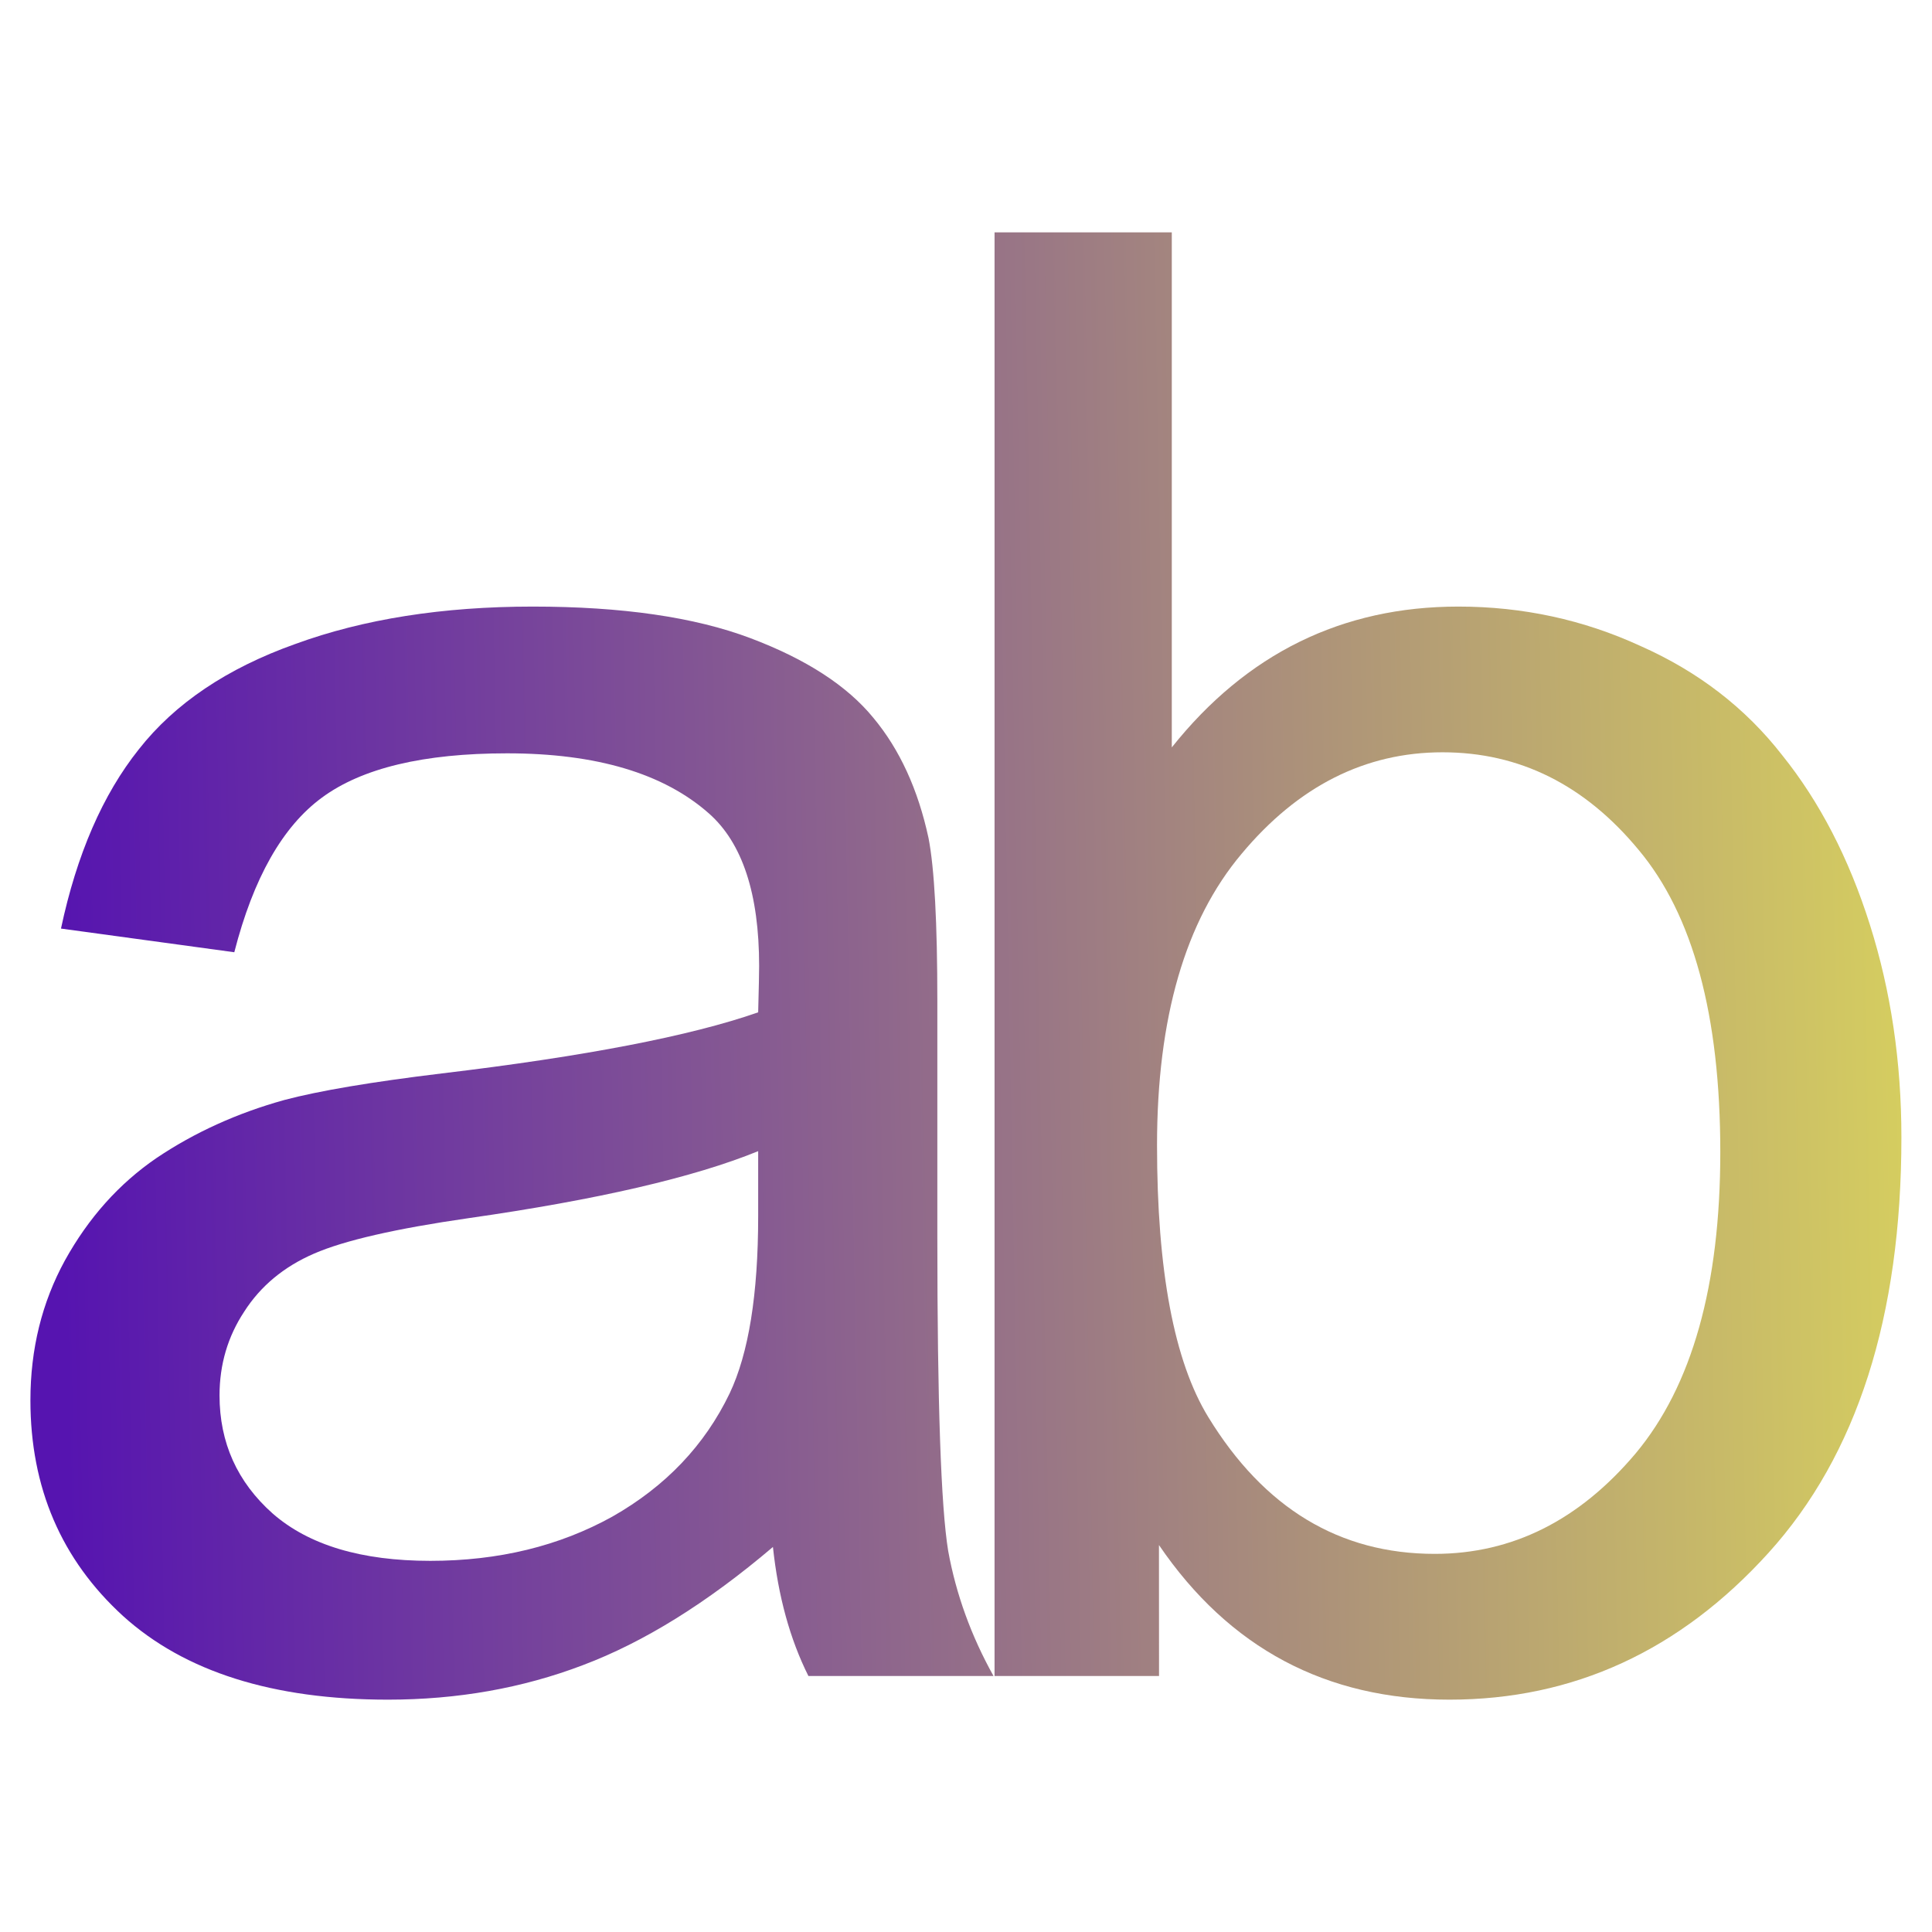
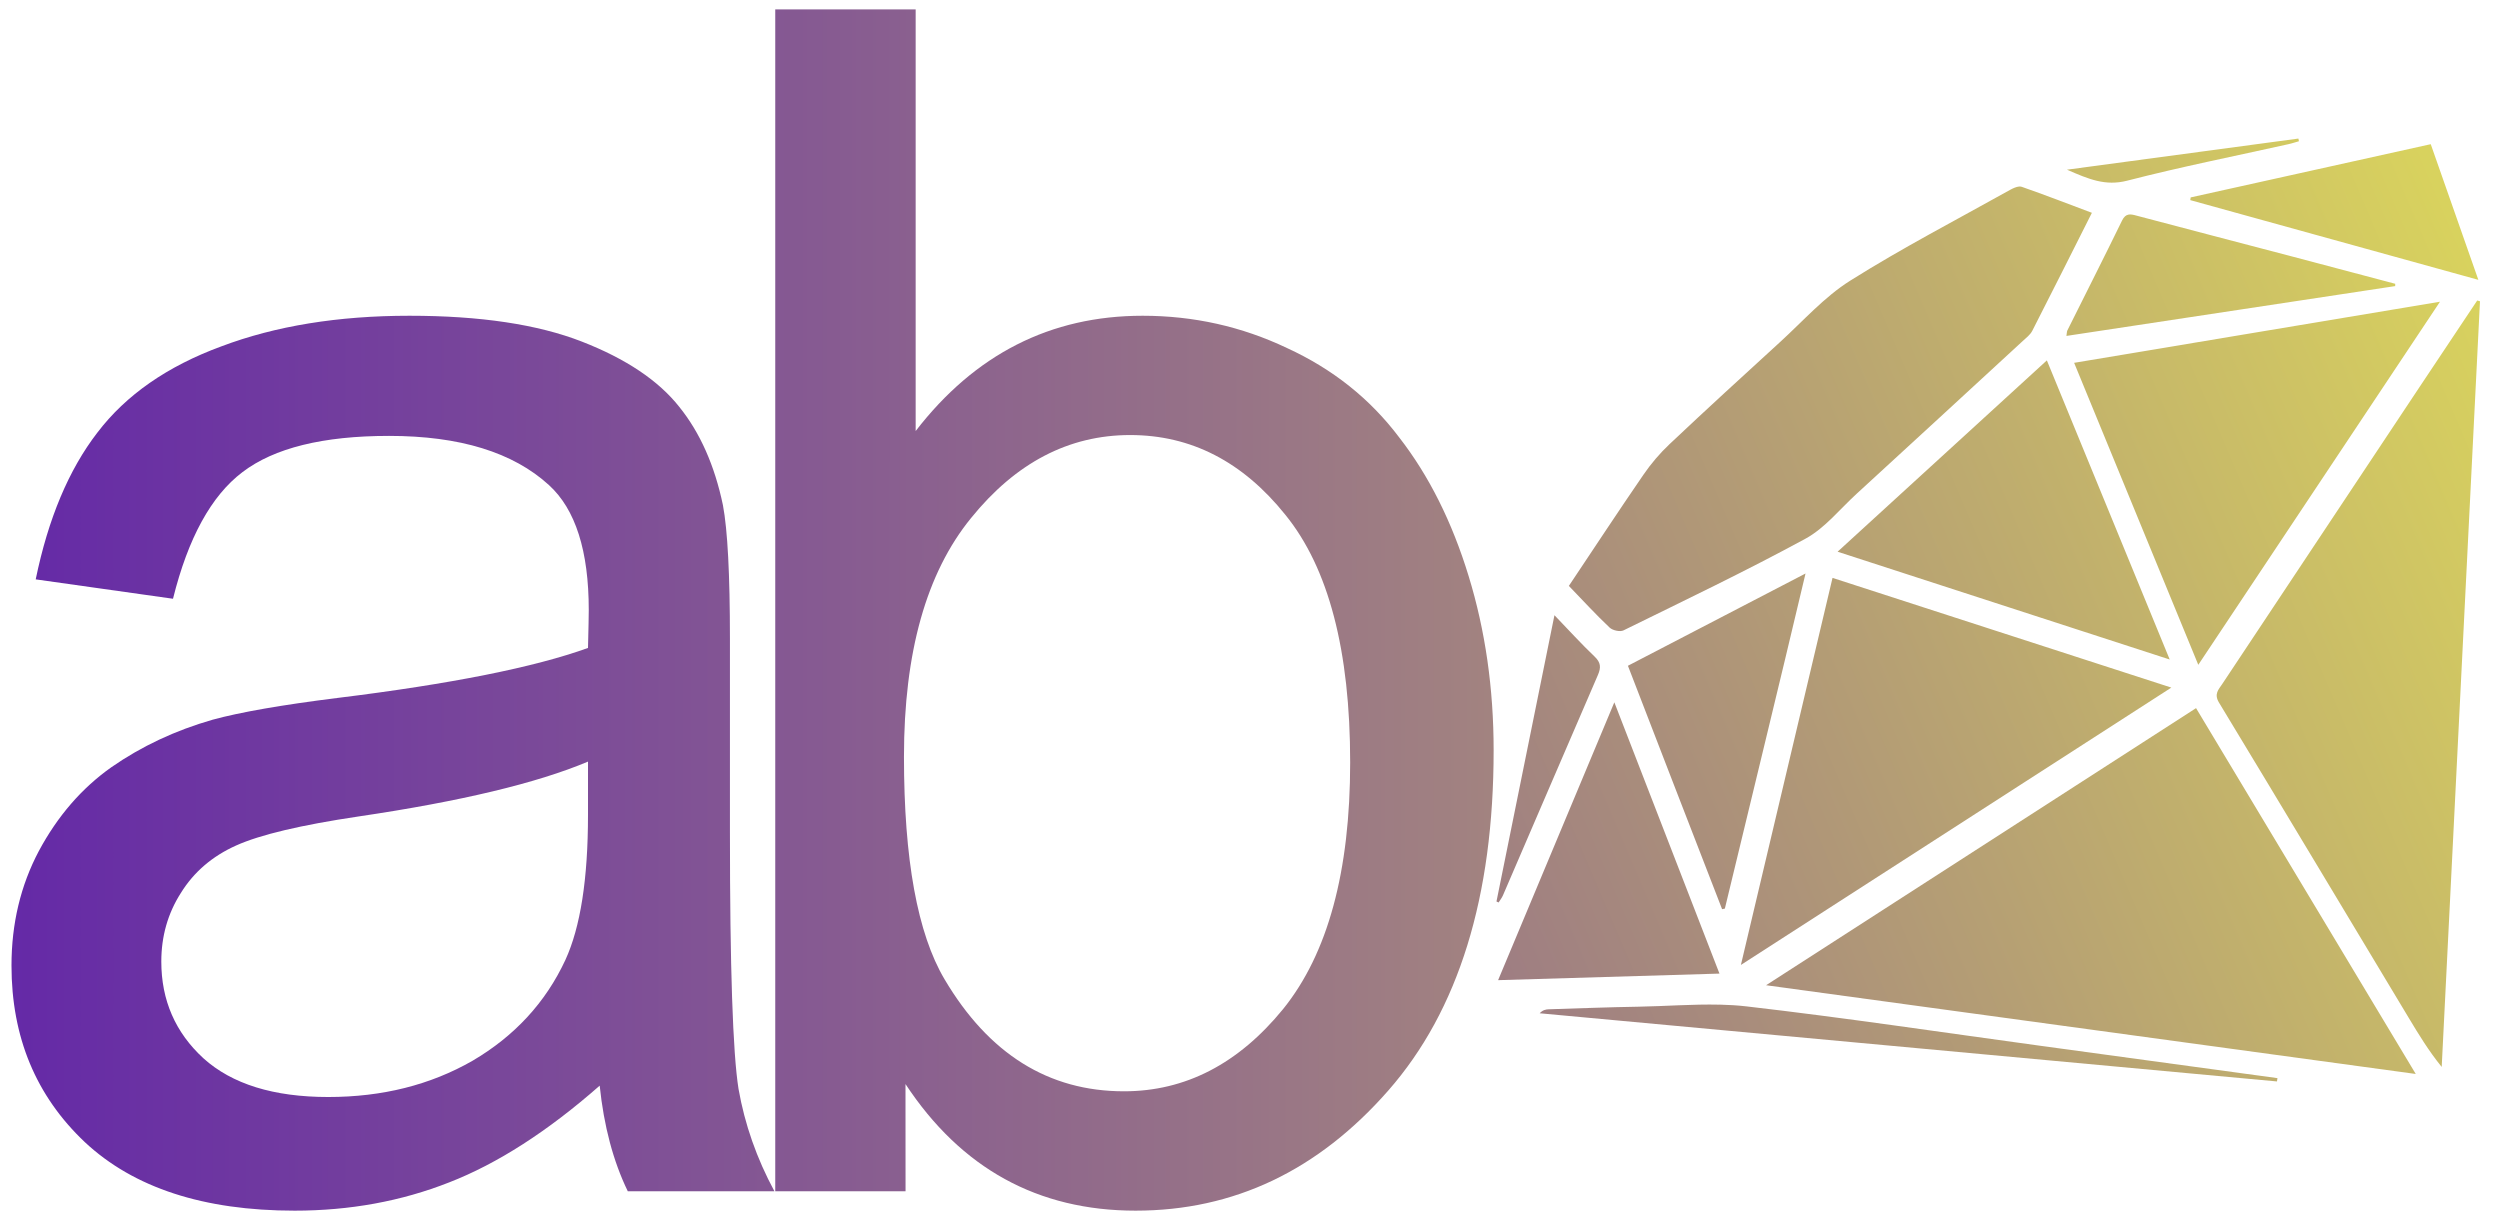
- <svg xmlns="http://www.w3.org/2000/svg" xmlns:xlink="http://www.w3.org/1999/xlink" width="200" height="200" viewBox="0 0 52.917 52.917" version="1.1" id="svg5">
+ <svg xmlns="http://www.w3.org/2000/svg" xmlns:xlink="http://www.w3.org/1999/xlink" width="250" height="122" viewBox="0 0 66.146 32.279" version="1.1" id="svg5">
  <defs id="defs2">
+     <linearGradient id="linearGradient11168">
+       <stop style="stop-color:#5614b0;stop-opacity:1;" offset="0" id="stop11164" />
+       <stop style="stop-color:#dbd65c;stop-opacity:1" offset="1" id="stop11166" />
+     </linearGradient>
    <linearGradient id="linearGradient3199">
-       <stop style="stop-color:#5614b0;stop-opacity:1;" offset="0" id="stop3195" />
-       <stop style="stop-color:#dbd65c;stop-opacity:1" offset="1" id="stop3197" />
+       <stop style="stop-color:#5614b0;stop-opacity:1;" offset="0" id="stop9680" />
+       <stop style="stop-color:#dbd65c;stop-opacity:1" offset="1" id="stop9682" />
+     </linearGradient>
+     <linearGradient id="linearGradient3199-1">
+       <stop style="stop-color:#ed213a;stop-opacity:1;" offset="0" id="stop3195" />
+       <stop style="stop-color:#93291e;stop-opacity:1;" offset="1" id="stop3197" />
    </linearGradient>
    <linearGradient xlink:href="#linearGradient3199" id="linearGradient3201" x1="6.642" y1="19.871" x2="32.675" y2="19.385" gradientUnits="userSpaceOnUse" />
-     <linearGradient xlink:href="#linearGradient3199" id="linearGradient5488" gradientUnits="userSpaceOnUse" x1="6.642" y1="19.871" x2="32.675" y2="19.385" />
-     <linearGradient xlink:href="#linearGradient3199" id="linearGradient5490" gradientUnits="userSpaceOnUse" x1="6.642" y1="19.871" x2="32.675" y2="19.385" />
-     <linearGradient xlink:href="#linearGradient3199" id="linearGradient5492" gradientUnits="userSpaceOnUse" x1="6.642" y1="19.871" x2="32.675" y2="19.385" />
+     <linearGradient xlink:href="#linearGradient11168" id="linearGradient7474" x1="0.254" y1="25.687" x2="54.751" y2="25.687" gradientUnits="userSpaceOnUse" />
+     <linearGradient xlink:href="#linearGradient11168" id="linearGradient11270" gradientUnits="userSpaceOnUse" x1="4.3760156e-06" y1="38.697" x2="54.751" y2="15.279" gradientTransform="translate(0,-9.886454)" />
+     <linearGradient xlink:href="#linearGradient11168" id="linearGradient11299" gradientUnits="userSpaceOnUse" x1="0.254" y1="25.687" x2="54.751" y2="25.687" />
+     <linearGradient xlink:href="#linearGradient11168" id="linearGradient11301" gradientUnits="userSpaceOnUse" x1="0.254" y1="25.687" x2="54.751" y2="25.687" />
+     <linearGradient xlink:href="#linearGradient11168" id="linearGradient11303" gradientUnits="userSpaceOnUse" x1="0.254" y1="25.687" x2="54.751" y2="25.687" />
  </defs>
  <g id="layer1">
    <g id="g1285" transform="matrix(1.198449,0,0,1.198449,-5.2444321e-6,-2.797064)">
      <g id="g1005">
-         <g aria-label="ab" id="text1691" style="font-size:27.183px;line-height:0;font-family:Verdana;-inkscape-font-specification:Verdana;letter-spacing:-2.919px;fill:url(#linearGradient5492);stroke-width:0.364" transform="matrix(1.695621,0,0,1.695621,-9.892318,-5.579999)">
-           <path d="m 16.252,25.518 q -1.327,1.128 -2.562,1.593 -1.221,0.465 -2.628,0.465 -2.323,0 -3.57,-1.128 -1.248,-1.141 -1.248,-2.907 0,-1.035 0.465,-1.885 0.478,-0.863 1.234,-1.38 0.77,-0.518 1.725,-0.783 0.703,-0.186 2.124,-0.358 2.893,-0.345 4.261,-0.823 0.013,-0.491 0.013,-0.624 0,-1.46 -0.677,-2.057 -0.916,-0.81 -2.721,-0.81 -1.686,0 -2.495,0.597 -0.796,0.584 -1.181,2.084 L 6.656,17.183 q 0.319,-1.5 1.049,-2.416 0.73,-0.929 2.11,-1.42 1.38,-0.504 3.199,-0.504 1.805,0 2.933,0.425 1.128,0.425 1.659,1.075 0.531,0.637 0.743,1.619 0.119,0.611 0.119,2.203 v 3.185 q 0,3.331 0.146,4.221 0.159,0.876 0.611,1.686 H 16.73 Q 16.358,26.514 16.252,25.518 Z M 16.053,20.183 q -1.301,0.531 -3.902,0.903 -1.473,0.212 -2.084,0.478 -0.611,0.265 -0.942,0.783 -0.332,0.504 -0.332,1.128 0,0.956 0.717,1.593 0.73,0.637 2.124,0.637 1.38,0 2.455,-0.597 1.075,-0.611 1.579,-1.659 0.385,-0.81 0.385,-2.389 z" style="font-family:Arial;-inkscape-font-specification:Arial;fill:url(#linearGradient5488)" id="path5483" />
-           <path d="m 21.456,27.257 h -2.217 V 7.799 h 2.389 v 6.942 q 1.513,-1.898 3.862,-1.898 1.301,0 2.455,0.531 1.168,0.518 1.911,1.473 0.757,0.942 1.181,2.283 0.425,1.341 0.425,2.867 0,3.623 -1.792,5.601 -1.792,1.978 -4.3,1.978 -2.495,0 -3.915,-2.084 z m -0.027,-7.154 q 0,2.535 0.69,3.663 1.128,1.845 3.053,1.845 1.566,0 2.708,-1.354 1.141,-1.367 1.141,-4.061 0,-2.761 -1.102,-4.075 -1.088,-1.314 -2.641,-1.314 -1.566,0 -2.708,1.367 -1.141,1.354 -1.141,3.929 z" style="font-family:Arial;-inkscape-font-specification:Arial;fill:url(#linearGradient5490)" id="path5485" />
+         <g id="g7466" style="fill:url(#linearGradient7474);fill-opacity:1">
+           <g aria-label="ab" id="text1691" style="font-size:27.183px;line-height:0;font-family:Verdana;-inkscape-font-specification:Verdana;letter-spacing:-2.919px;fill:url(#linearGradient11303);fill-opacity:1;stroke-width:0.364" transform="matrix(1.297549,0,0,1.341005,-7.848175,-7.917873)">
+             <path d="m 16.252,25.518 q -1.327,1.128 -2.562,1.593 -1.221,0.465 -2.628,0.465 -2.323,0 -3.57,-1.128 -1.248,-1.141 -1.248,-2.907 0,-1.035 0.465,-1.885 0.478,-0.863 1.234,-1.38 0.77,-0.518 1.725,-0.783 0.703,-0.186 2.124,-0.358 2.893,-0.345 4.261,-0.823 0.013,-0.491 0.013,-0.624 0,-1.46 -0.677,-2.057 -0.916,-0.81 -2.721,-0.81 -1.686,0 -2.495,0.597 -0.796,0.584 -1.181,2.084 L 6.656,17.183 q 0.319,-1.5 1.049,-2.416 0.73,-0.929 2.11,-1.42 1.38,-0.504 3.199,-0.504 1.805,0 2.933,0.425 1.128,0.425 1.659,1.075 0.531,0.637 0.743,1.619 0.119,0.611 0.119,2.203 v 3.185 q 0,3.331 0.146,4.221 0.159,0.876 0.611,1.686 H 16.73 Q 16.358,26.514 16.252,25.518 Z M 16.053,20.183 q -1.301,0.531 -3.902,0.903 -1.473,0.212 -2.084,0.478 -0.611,0.265 -0.942,0.783 -0.332,0.504 -0.332,1.128 0,0.956 0.717,1.593 0.73,0.637 2.124,0.637 1.38,0 2.455,-0.597 1.075,-0.611 1.579,-1.659 0.385,-0.81 0.385,-2.389 z" style="font-family:Arial;-inkscape-font-specification:Arial;fill:url(#linearGradient11299);fill-opacity:1" id="path5483" />
+             <path d="m 21.456,27.257 h -2.217 V 7.799 h 2.389 v 6.942 q 1.513,-1.898 3.862,-1.898 1.301,0 2.455,0.531 1.168,0.518 1.911,1.473 0.757,0.942 1.181,2.283 0.425,1.341 0.425,2.867 0,3.623 -1.792,5.601 -1.792,1.978 -4.3,1.978 -2.495,0 -3.915,-2.084 z m -0.027,-7.154 q 0,2.535 0.69,3.663 1.128,1.845 3.053,1.845 1.566,0 2.708,-1.354 1.141,-1.367 1.141,-4.061 0,-2.761 -1.102,-4.075 -1.088,-1.314 -2.641,-1.314 -1.566,0 -2.708,1.367 -1.141,1.354 -1.141,3.929 z" style="font-family:Arial;-inkscape-font-specification:Arial;fill:url(#linearGradient11301);fill-opacity:1" id="path5485" />
+           </g>
+           <path id="path1343" d="m 50.742,5.393 -5.109,0.687 c 0.48,0.21 0.849,0.366 1.328,0.243 1.179,-0.304 2.376,-0.542 3.565,-0.807 0.077,-0.017 0.152,-0.043 0.228,-0.064 z m 2.922,0.124 c -1.781,0.395 -3.541,0.785 -5.3,1.175 l -0.009,0.06 c 2.096,0.58 4.191,1.16 6.36,1.76 z m -9.088,0.935 c -0.063,0.005 -0.139,0.041 -0.196,0.072 -1.183,0.661 -2.388,1.286 -3.534,2.007 -0.573,0.361 -1.04,0.892 -1.548,1.355 -0.818,0.747 -1.635,1.495 -2.441,2.255 -0.214,0.202 -0.409,0.432 -0.575,0.674 -0.552,0.803 -1.086,1.617 -1.646,2.454 0.313,0.324 0.597,0.634 0.901,0.921 0.066,0.062 0.229,0.098 0.305,0.061 1.346,-0.662 2.7,-1.308 4.017,-2.024 0.429,-0.233 0.759,-0.652 1.129,-0.991 1.225,-1.123 2.447,-2.248 3.669,-3.374 0.075,-0.069 0.164,-0.136 0.209,-0.223 0.439,-0.858 0.87,-1.72 1.317,-2.607 -0.533,-0.2 -1.038,-0.396 -1.549,-0.574 -0.017,-0.006 -0.038,-0.007 -0.059,-0.006 z m 2.414,0.62 c -0.053,0.01 -0.1,0.046 -0.141,0.131 -0.396,0.812 -0.805,1.618 -1.208,2.427 -0.012,0.025 -0.01,0.058 -0.02,0.12 2.43,-0.368 4.844,-0.734 7.258,-1.1 l 0.001,-0.051 c -0.78,-0.207 -1.56,-0.415 -2.342,-0.62 -1.122,-0.295 -2.245,-0.586 -3.367,-0.884 -0.07,-0.019 -0.13,-0.034 -0.183,-0.023 z m 7.7,1.896 c -0.424,0.636 -0.848,1.272 -1.272,1.908 -1.453,2.187 -2.907,4.373 -4.358,6.56 -0.081,0.122 -0.185,0.219 -0.072,0.407 1.403,2.317 2.794,4.64 4.19,6.962 0.22,0.367 0.443,0.732 0.728,1.084 L 54.751,8.985 Z m -0.822,0.027 c -2.724,0.455 -5.383,0.899 -8.077,1.349 l 2.741,6.667 c 1.789,-2.687 3.543,-5.322 5.336,-8.016 z m -8.679,1.295 -4.62,4.224 c 2.453,0.797 4.858,1.577 7.332,2.38 -0.919,-2.238 -1.806,-4.398 -2.712,-6.604 z m -5.328,4.705 c -1.336,0.694 -2.611,1.356 -3.921,2.037 0.668,1.737 1.381,3.57 2.079,5.374 l 0.061,-0.013 c 0.587,-2.44 1.182,-4.863 1.781,-7.398 z m 0.596,0.097 c -0.669,2.828 -1.335,5.64 -2.023,8.545 3.224,-2.077 6.374,-4.107 9.503,-6.123 -2.49,-0.806 -4.972,-1.61 -7.48,-2.422 z m -6.139,0.824 -1.28,6.32 0.047,0.022 c 0.032,-0.052 0.072,-0.101 0.096,-0.157 0.7,-1.622 1.395,-3.246 2.097,-4.867 0.07,-0.163 0.065,-0.273 -0.073,-0.404 -0.294,-0.28 -0.567,-0.581 -0.888,-0.915 z m 1.322,1.923 -2.566,6.134 c 1.644,-0.049 3.239,-0.096 4.887,-0.145 -0.774,-1.997 -1.533,-3.955 -2.321,-5.989 z m 12.843,0.128 c -3.156,2.034 -6.283,4.05 -9.493,6.118 4.807,0.656 9.528,1.301 14.343,1.959 -1.64,-2.731 -3.238,-5.393 -4.85,-8.076 z m -10.519,6.547 c -0.597,-0.014 -1.202,0.035 -1.801,0.045 -0.656,0.011 -1.313,0.036 -1.969,0.057 -0.068,0.002 -0.135,0.016 -0.202,0.088 5.426,0.502 10.852,1.003 16.277,1.505 l 0.011,-0.073 -5.218,-0.712 c -2.168,-0.296 -4.331,-0.621 -6.504,-0.872 -0.197,-0.023 -0.395,-0.034 -0.594,-0.039 z" style="fill:url(#linearGradient11270);fill-opacity:1;stroke-width:0.244" />
        </g>
      </g>
    </g>
  </g>
</svg>
